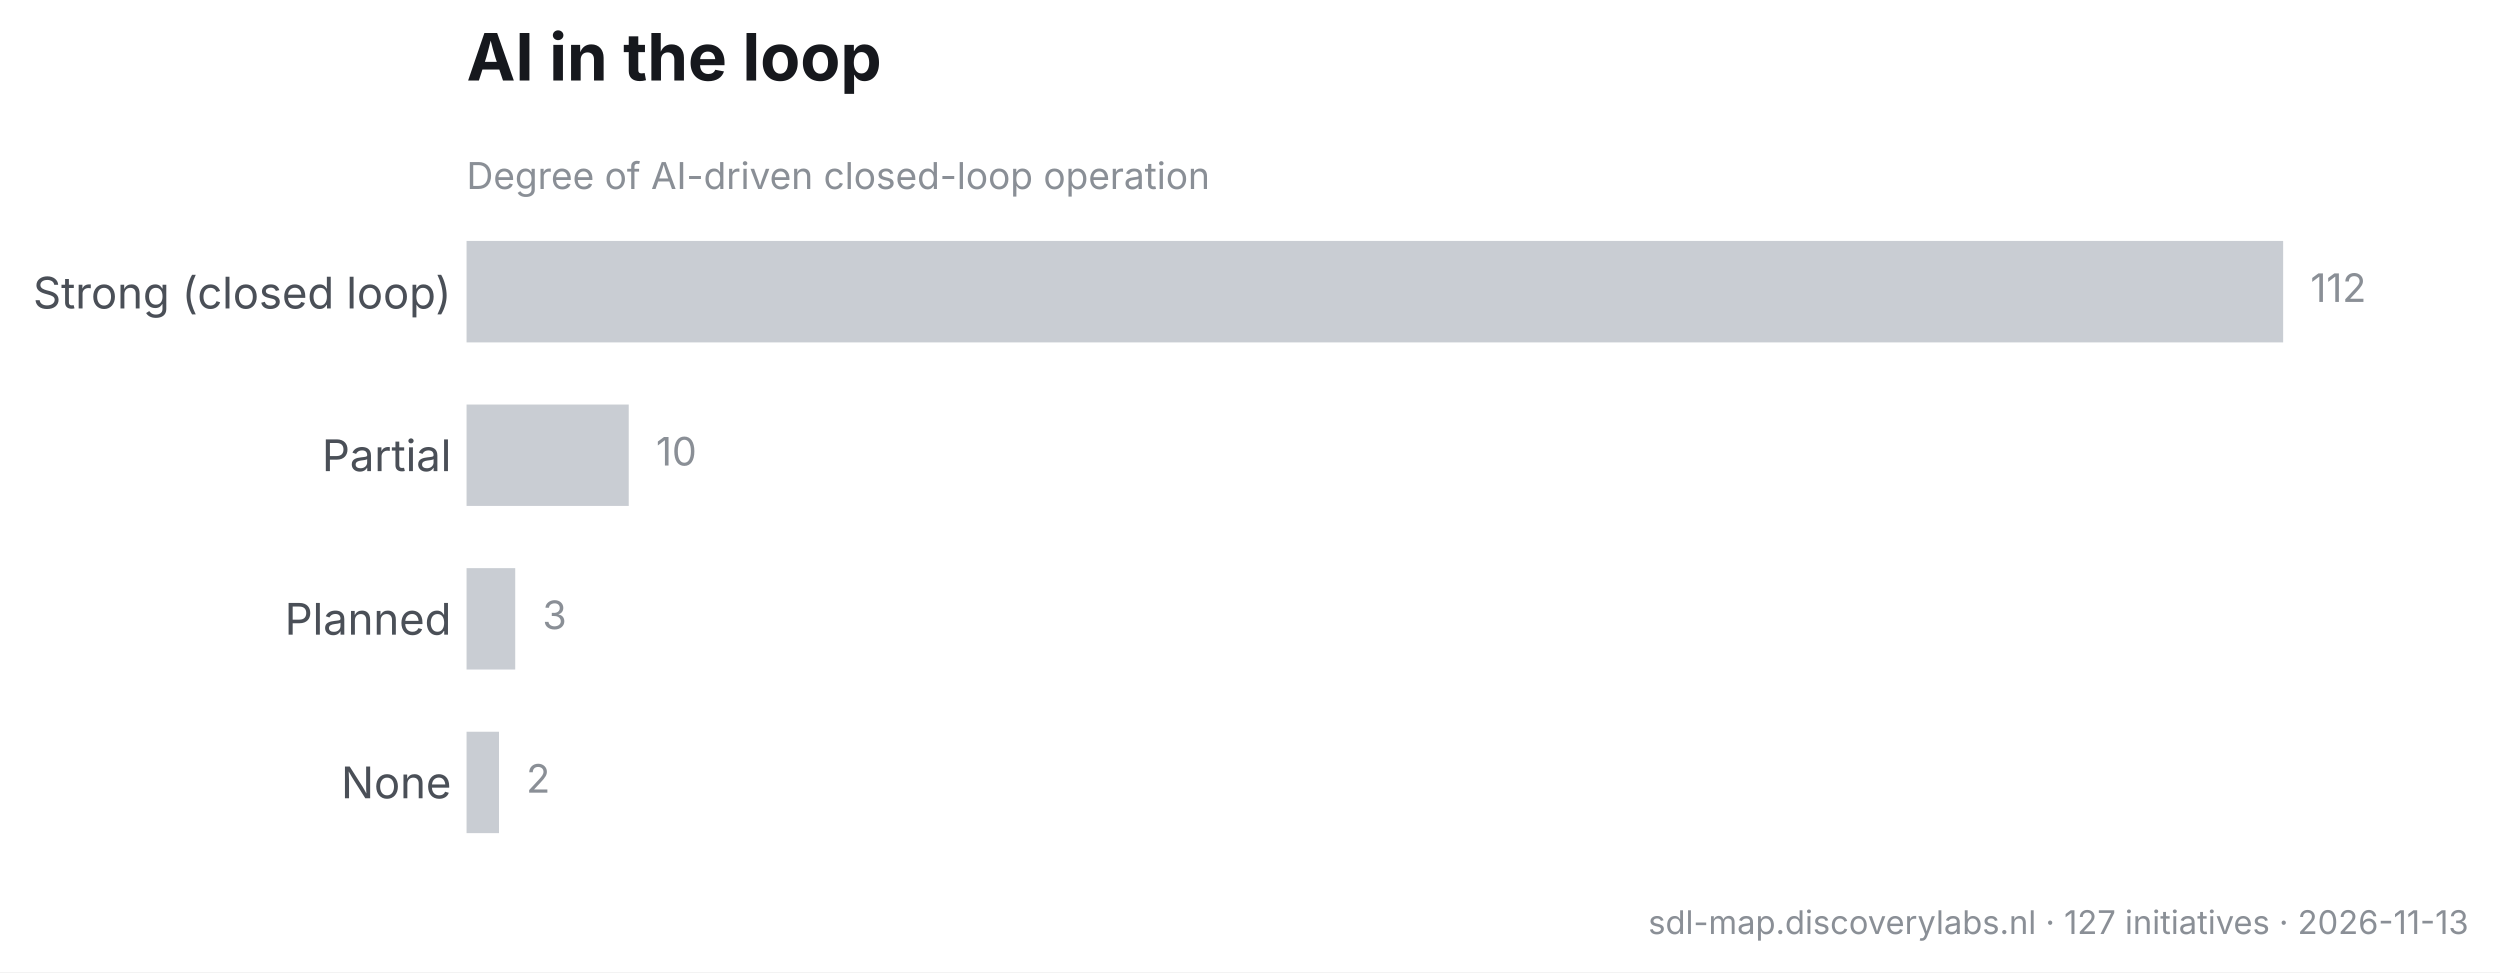
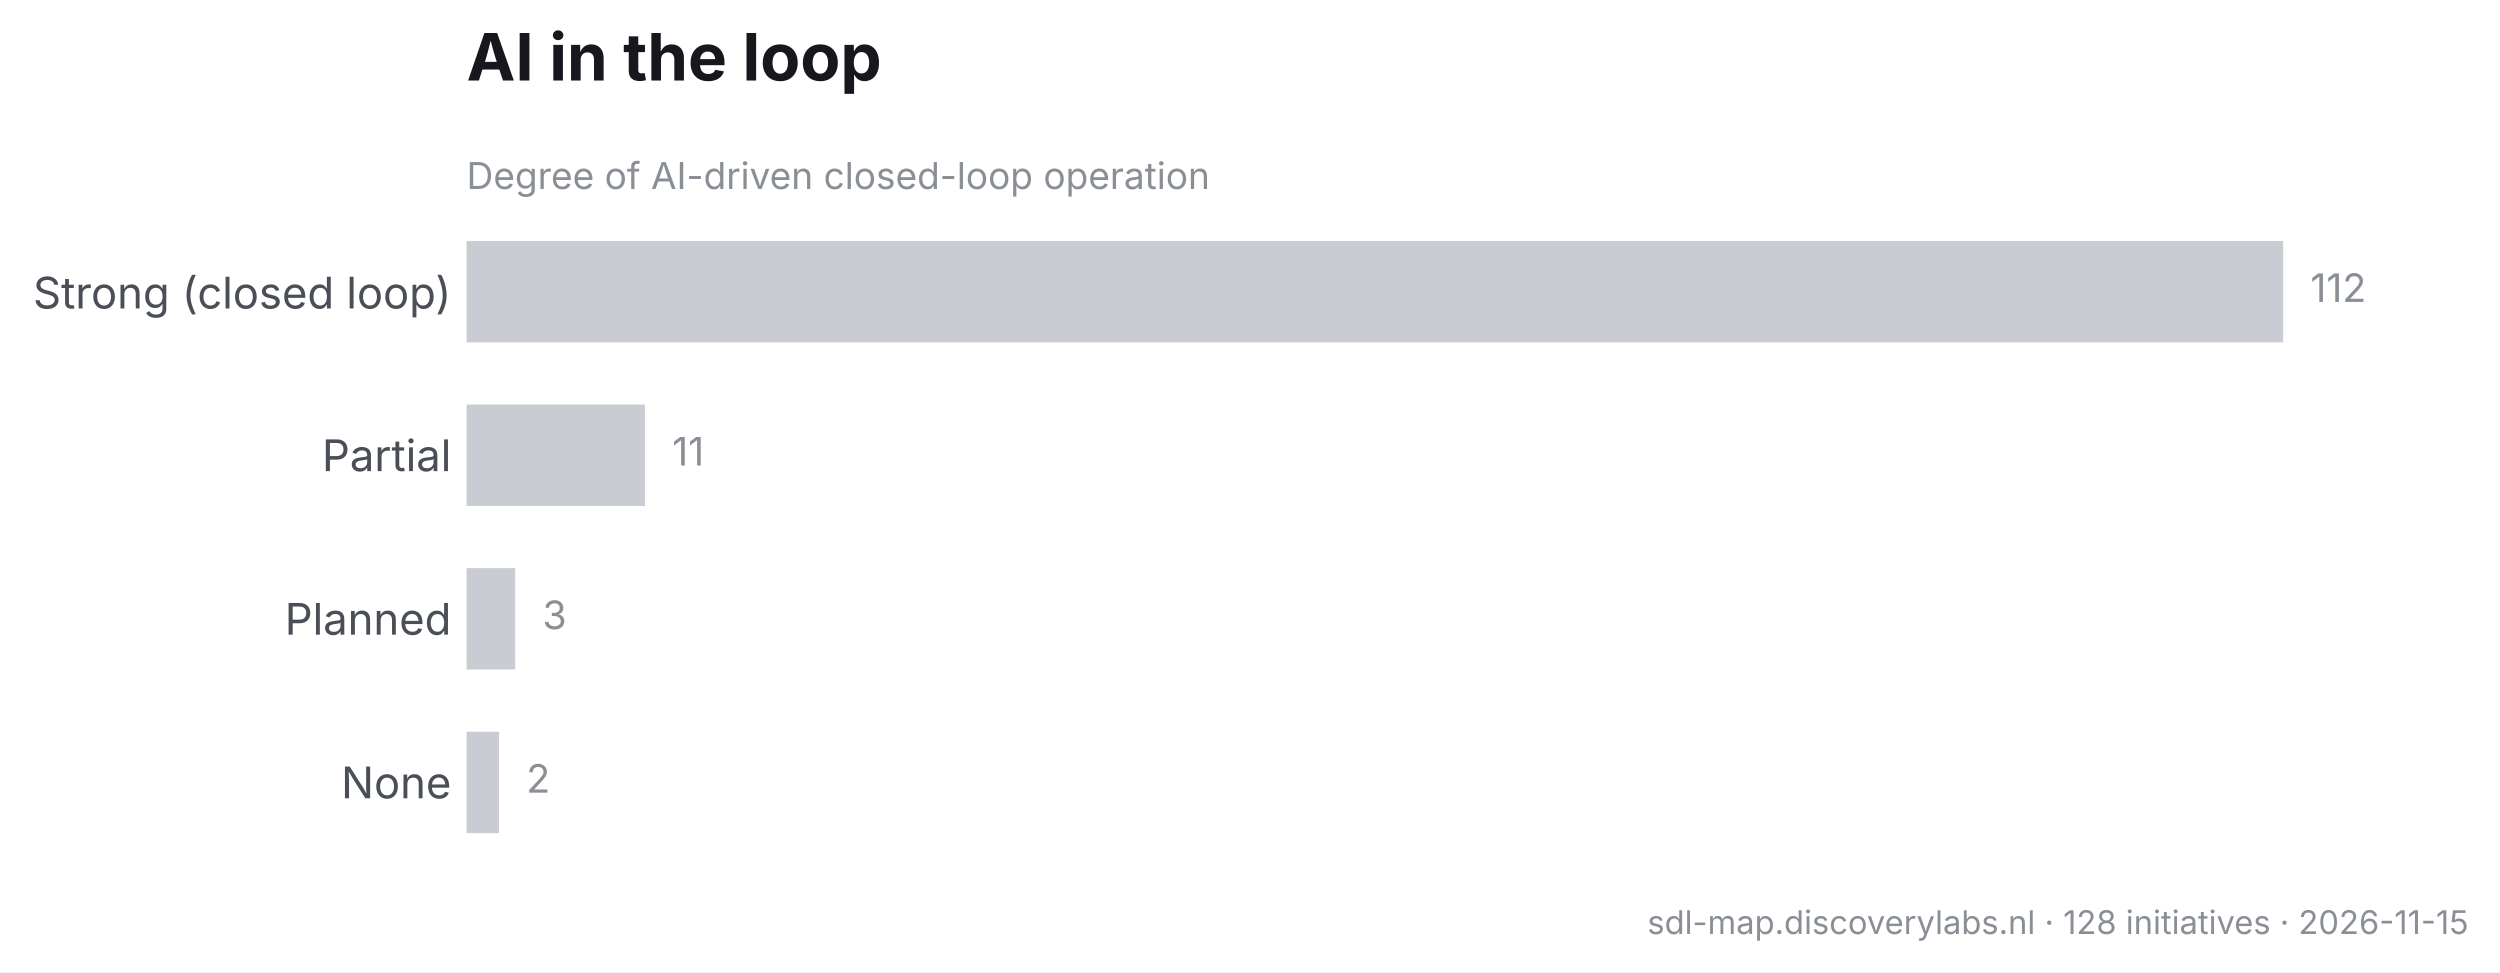
<svg xmlns="http://www.w3.org/2000/svg" width="573.399pt" height="222.984pt" viewBox="0 0 573.399 222.984" version="1.1">
  <defs>
    <style type="text/css">*{stroke-linejoin: round; stroke-linecap: butt}</style>
  </defs>
  <g id="figure_1">
    <g id="patch_1">
      <path d="M 0 222.984  L 573.399 222.984  L 573.399 0  L 0 0  z " style="fill: #ffffff" />
    </g>
    <g id="axes_1">
      <g id="patch_2">
        <path d="M 107.009 197.881  L 561.159 197.881  L 561.159 48.471  L 107.009 48.471  z " style="fill: #ffffff" />
      </g>
      <g id="matplotlib.axis_1" />
      <g id="matplotlib.axis_2">
        <g id="ytick_1">
          <g id="line2d_1" />
          <g id="text_1">
            <text style="font-size: 10px; font-family: 'Inter', 'Helvetica Neue', 'Arial', 'DejaVu Sans', 'Bitstream Vera Sans', 'Computer Modern Sans Serif', 'Lucida Grande', 'Verdana', 'Geneva', 'Lucid', 'Helvetica', 'Avant Garde', sans-serif; text-anchor: end; fill: #4a4f57" x="103.509" y="70.754" transform="rotate(-0 103.5094 70.75418)">Strong (closed loop)</text>
          </g>
        </g>
        <g id="ytick_2">
          <g id="line2d_2" />
          <g id="text_2">
            <text style="font-size: 10px; font-family: 'Inter', 'Helvetica Neue', 'Arial', 'DejaVu Sans', 'Bitstream Vera Sans', 'Computer Modern Sans Serif', 'Lucida Grande', 'Verdana', 'Geneva', 'Lucid', 'Helvetica', 'Avant Garde', sans-serif; text-anchor: end; fill: #4a4f57" x="103.509" y="108.053" transform="rotate(-0 103.5094 108.0528)">Partial</text>
          </g>
        </g>
        <g id="ytick_3">
          <g id="line2d_3" />
          <g id="text_3">
            <text style="font-size: 10px; font-family: 'Inter', 'Helvetica Neue', 'Arial', 'DejaVu Sans', 'Bitstream Vera Sans', 'Computer Modern Sans Serif', 'Lucida Grande', 'Verdana', 'Geneva', 'Lucid', 'Helvetica', 'Avant Garde', sans-serif; text-anchor: end; fill: #4a4f57" x="103.509" y="145.574" transform="rotate(-0 103.5094 145.574)">Planned</text>
          </g>
        </g>
        <g id="ytick_4">
          <g id="line2d_4" />
          <g id="text_4">
            <text style="font-size: 10px; font-family: 'Inter', 'Helvetica Neue', 'Arial', 'DejaVu Sans', 'Bitstream Vera Sans', 'Computer Modern Sans Serif', 'Lucida Grande', 'Verdana', 'Geneva', 'Lucid', 'Helvetica', 'Avant Garde', sans-serif; text-anchor: end; fill: #4a4f57" x="103.509" y="183.095" transform="rotate(-0 103.5094 183.0953)">None</text>
          </g>
        </g>
      </g>
      <g id="patch_3">
-         <path d="M 107.009 55.262  L 523.661 55.262  L 523.661 78.526  L 107.009 78.526  z " clip-path="url(#p29e34f05b6)" style="fill: #c9cdd3" />
+         <path d="M 107.009 55.262  L 523.661 55.262  L 523.661 78.526  L 107.009 78.526  z " clip-path="url(#p511823b3bf)" style="fill: #c9cdd3" />
      </g>
      <g id="patch_4">
-         <path d="M 107.009 92.784  L 144.21 92.784  L 144.21 116.047  L 107.009 116.047  z " clip-path="url(#p29e34f05b6)" style="fill: #c9cdd3" />
+         <path d="M 107.009 92.784  L 147.93 92.784  L 147.93 116.047  L 107.009 116.047  z " clip-path="url(#p511823b3bf)" style="fill: #c9cdd3" />
      </g>
      <g id="patch_5">
-         <path d="M 107.009 130.305  L 118.17 130.305  L 118.17 153.568  L 107.009 153.568  z " clip-path="url(#p29e34f05b6)" style="fill: #c9cdd3" />
+         <path d="M 107.009 130.305  L 118.17 130.305  L 118.17 153.568  L 107.009 153.568  z " clip-path="url(#p511823b3bf)" style="fill: #c9cdd3" />
      </g>
      <g id="patch_6">
-         <path d="M 107.009 167.826  L 114.45 167.826  L 114.45 191.089  L 107.009 191.089  z " clip-path="url(#p29e34f05b6)" style="fill: #c9cdd3" />
+         <path d="M 107.009 167.826  L 114.45 167.826  L 114.45 191.089  L 107.009 191.089  z " clip-path="url(#p511823b3bf)" style="fill: #c9cdd3" />
      </g>
      <g id="text_5">
        <text style="font-size: 9px; font-family: 'Inter', 'Helvetica Neue', 'Arial', 'DejaVu Sans', 'Bitstream Vera Sans', 'Computer Modern Sans Serif', 'Lucida Grande', 'Verdana', 'Geneva', 'Lucid', 'Helvetica', 'Avant Garde', sans-serif; text-anchor: start; fill: #8a8f96" x="529.911" y="69.249" transform="rotate(-0 529.9105 69.24949)">112</text>
      </g>
      <g id="text_6">
-         <text style="font-size: 9px; font-family: 'Inter', 'Helvetica Neue', 'Arial', 'DejaVu Sans', 'Bitstream Vera Sans', 'Computer Modern Sans Serif', 'Lucida Grande', 'Verdana', 'Geneva', 'Lucid', 'Helvetica', 'Avant Garde', sans-serif; text-anchor: start; fill: #8a8f96" x="150.46" y="106.771" transform="rotate(-0 150.4602 106.7707)">10</text>
+         <text style="font-size: 9px; font-family: 'Inter', 'Helvetica Neue', 'Arial', 'DejaVu Sans', 'Bitstream Vera Sans', 'Computer Modern Sans Serif', 'Lucida Grande', 'Verdana', 'Geneva', 'Lucid', 'Helvetica', 'Avant Garde', sans-serif; text-anchor: start; fill: #8a8f96" x="154.18" y="106.771" transform="rotate(-0 154.1803 106.7707)">11</text>
      </g>
      <g id="text_7">
        <text style="font-size: 9px; font-family: 'Inter', 'Helvetica Neue', 'Arial', 'DejaVu Sans', 'Bitstream Vera Sans', 'Computer Modern Sans Serif', 'Lucida Grande', 'Verdana', 'Geneva', 'Lucid', 'Helvetica', 'Avant Garde', sans-serif; text-anchor: start; fill: #8a8f96" x="124.419" y="144.292" transform="rotate(-0 124.4194 144.292)">3</text>
      </g>
      <g id="text_8">
        <text style="font-size: 9px; font-family: 'Inter', 'Helvetica Neue', 'Arial', 'DejaVu Sans', 'Bitstream Vera Sans', 'Computer Modern Sans Serif', 'Lucida Grande', 'Verdana', 'Geneva', 'Lucid', 'Helvetica', 'Avant Garde', sans-serif; text-anchor: start; fill: #8a8f96" x="120.699" y="181.813" transform="rotate(-0 120.6993 181.8132)">2</text>
      </g>
      <g id="text_9">
        <text style="font-size: 8.5px; font-family: 'Inter', 'Helvetica Neue', 'Arial', 'DejaVu Sans', 'Bitstream Vera Sans', 'Computer Modern Sans Serif', 'Lucida Grande', 'Verdana', 'Geneva', 'Lucid', 'Helvetica', 'Avant Garde', sans-serif; text-anchor: start; fill: #8a8f96" x="107.009" y="43.35" transform="rotate(-0 107.0094 43.34994)">Degree of AI-driven closed-loop operation</text>
      </g>
      <g id="text_10">
        <text style="font-weight: 650; font-size: 15px; font-family: 'Inter', 'Helvetica Neue', 'Arial', 'DejaVu Sans', 'Bitstream Vera Sans', 'Computer Modern Sans Serif', 'Lucida Grande', 'Verdana', 'Geneva', 'Lucid', 'Helvetica', 'Avant Garde', sans-serif; text-anchor: start; fill: #16181d" x="107.009" y="18.471" transform="rotate(-0 107.0094 18.47109)">AI in the loop</text>
      </g>
    </g>
    <g id="text_11">
-       <text style="font-size: 7.5px; font-family: 'Inter', 'Helvetica Neue', 'Arial', 'DejaVu Sans', 'Bitstream Vera Sans', 'Computer Modern Sans Serif', 'Lucida Grande', 'Verdana', 'Geneva', 'Lucid', 'Helvetica', 'Avant Garde', sans-serif; text-anchor: end; fill: #8a8f96" x="566.199" y="214.225" transform="rotate(-0 566.1994 214.2247)">sdl-map.discoverylabs.nl · 127 initiatives · 2026-11-13</text>
+       <text style="font-size: 7.5px; font-family: 'Inter', 'Helvetica Neue', 'Arial', 'DejaVu Sans', 'Bitstream Vera Sans', 'Computer Modern Sans Serif', 'Lucida Grande', 'Verdana', 'Geneva', 'Lucid', 'Helvetica', 'Avant Garde', sans-serif; text-anchor: end; fill: #8a8f96" x="566.199" y="214.225" transform="rotate(-0 566.1994 214.2247)">sdl-map.discoverylabs.nl · 128 initiatives · 2026-11-15</text>
    </g>
  </g>
  <defs>
-     <clipPath id="p29e34f05b6">
+     <clipPath id="p511823b3bf">
      <rect x="107.009" y="48.471" width="454.15" height="149.41" />
    </clipPath>
  </defs>
</svg>
